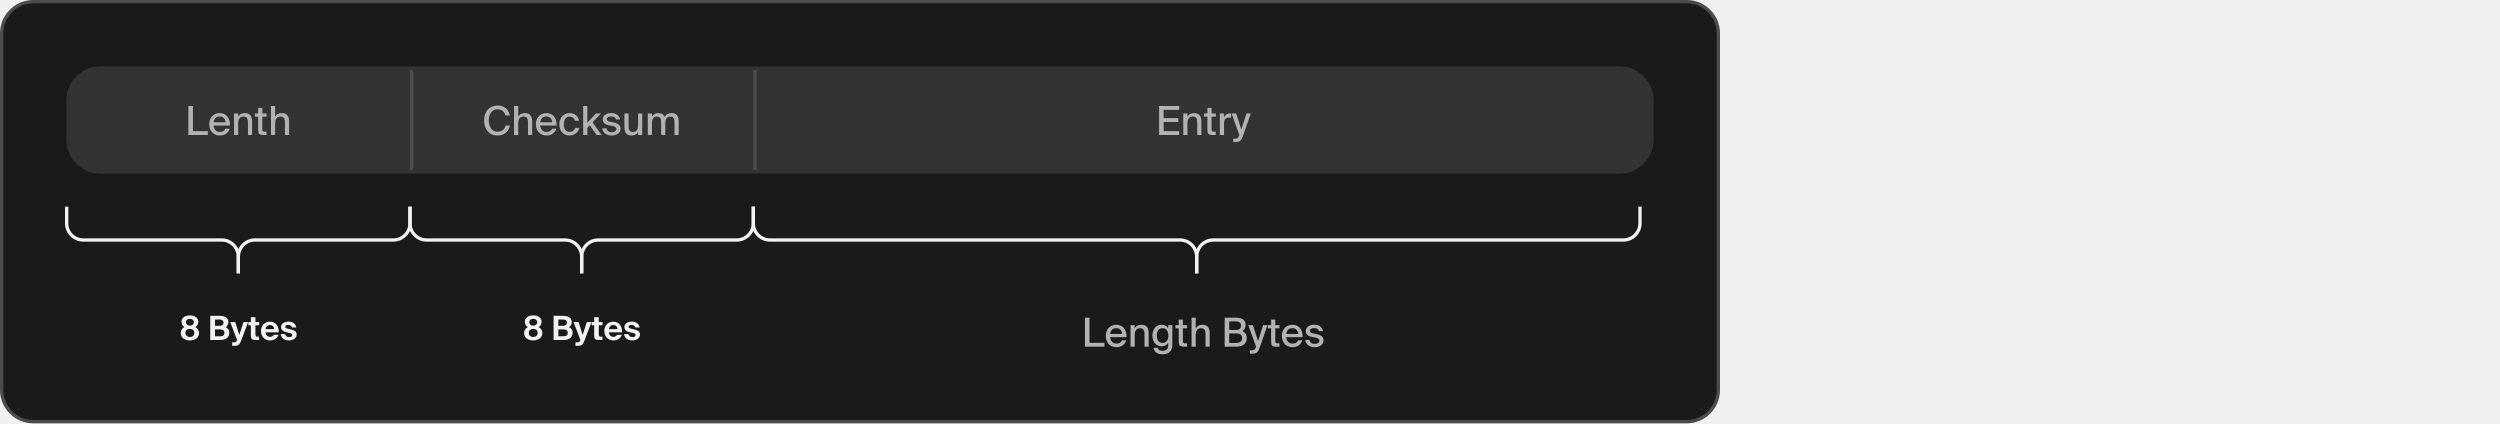
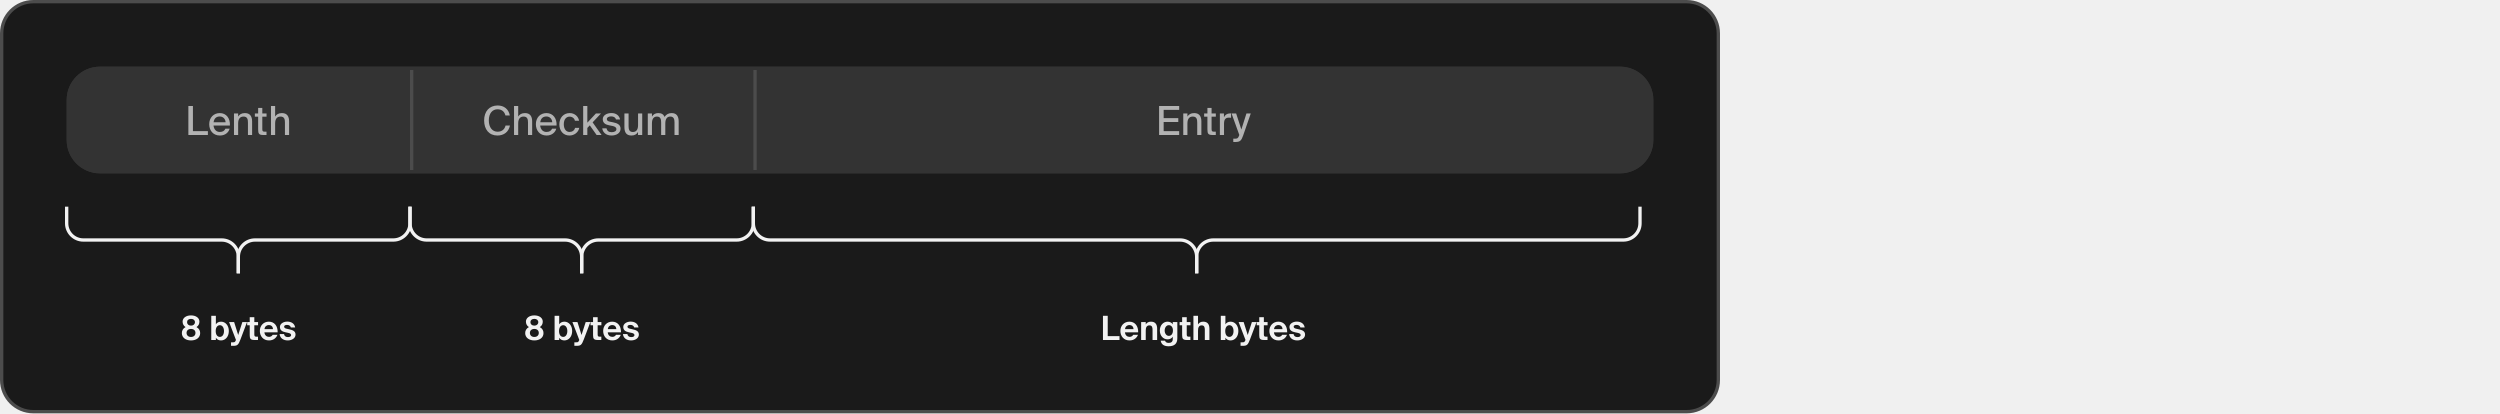
- <svg xmlns="http://www.w3.org/2000/svg" width="750" height="127" viewBox="0 0 750 127" fill="none">
-   <path d="M10 0.5H506C511.247 0.5 515.5 4.753 515.5 10V117C515.5 122.247 511.247 126.5 506 126.5H10C4.753 126.5 0.5 122.247 0.5 117V10C0.5 4.753 4.753 0.5 10 0.5Z" fill="#0D0D0D" />
-   <path d="M10 0.5H506C511.247 0.5 515.5 4.753 515.5 10V117C515.5 122.247 511.247 126.5 506 126.5H10C4.753 126.5 0.5 122.247 0.5 117V10C0.5 4.753 4.753 0.5 10 0.5Z" fill="#1A1A1A" />
-   <path d="M10 0.5H506C511.247 0.5 515.5 4.753 515.5 10V117C515.5 122.247 511.247 126.5 506 126.5H10C4.753 126.5 0.5 122.247 0.5 117V10C0.5 4.753 4.753 0.5 10 0.5Z" stroke="#4C4C4C" />
-   <g clip-path="url(#clip0_10207_20603)">
+ <svg xmlns="http://www.w3.org/2000/svg" width="750" height="124" viewBox="0 0 750 124" fill="none">
+   <path d="M10 0.5H506C511.247 0.5 515.5 4.753 515.5 10V114C515.5 119.247 511.247 123.5 506 123.5H10C4.753 123.5 0.5 119.247 0.5 114V10C0.5 4.753 4.753 0.5 10 0.5Z" fill="#0D0D0D" />
+   <path d="M10 0.5H506C511.247 0.5 515.5 4.753 515.5 10V114C515.5 119.247 511.247 123.5 506 123.5H10C4.753 123.5 0.5 119.247 0.5 114V10C0.5 4.753 4.753 0.5 10 0.5Z" fill="#1A1A1A" />
+   <path d="M10 0.5H506C511.247 0.5 515.5 4.753 515.5 10V114C515.5 119.247 511.247 123.5 506 123.5H10C4.753 123.5 0.5 119.247 0.5 114V10C0.5 4.753 4.753 0.5 10 0.5Z" stroke="#4C4C4C" />
+   <g clip-path="url(#clip0_10218_44858)">
    <rect width="103" height="32" transform="translate(20 20)" fill="#333333" />
    <path d="M57.879 31.8V39.336H62.367V40.5H56.511V31.8H57.879ZM65.935 39.588C66.847 39.588 67.351 39.216 67.627 38.604H68.887C68.599 39.672 67.615 40.656 65.983 40.656C63.907 40.656 62.767 39.132 62.767 37.26C62.767 35.256 64.111 33.924 65.947 33.924C67.939 33.924 69.103 35.556 68.971 37.656H64.051C64.183 38.856 64.915 39.588 65.935 39.588ZM65.935 34.944C64.963 34.944 64.255 35.436 64.075 36.672H67.675C67.639 35.724 66.955 34.944 65.935 34.944ZM71.444 34.044V34.98C71.816 34.344 72.463 33.924 73.472 33.924C75.031 33.924 75.632 34.932 75.632 36.432V40.5H74.383V36.768C74.383 35.844 74.24 34.968 73.052 34.968C71.96 34.968 71.444 35.736 71.444 37.032V40.5H70.195V34.044H71.444ZM77.444 34.044V32.388H78.692V34.044H79.964V34.992H78.692V38.676C78.692 39.336 78.8 39.504 79.424 39.504H79.952V40.5H79.04C77.732 40.5 77.444 40.176 77.444 38.844V34.992H76.46V34.044H77.444ZM82.541 31.8V34.98C82.913 34.344 83.561 33.924 84.569 33.924C86.129 33.924 86.729 34.932 86.729 36.432V40.5H85.481V36.768C85.481 35.844 85.337 34.968 84.149 34.968C83.057 34.968 82.541 35.736 82.541 37.032V40.5H81.293V31.8H82.541Z" fill="#B2B2B2" />
-     <mask id="path-5-inside-1_10207_20603" fill="white">
+     <mask id="path-5-inside-1_10218_44858" fill="white">
      <path d="M123 20H226V52H123V20Z" />
    </mask>
    <path d="M123 20H226V52H123V20Z" fill="#333333" />
-     <path d="M123 52H124V20H123H122V52H123Z" fill="#4C4C4C" mask="url(#path-5-inside-1_10207_20603)" />
+     <path d="M123 52H124V20H123H122V52H123Z" fill="#4C4C4C" mask="url(#path-5-inside-1_10218_44858)" />
    <path d="M151.66 37.668H152.98C152.596 39.588 151.168 40.656 149.224 40.656C146.704 40.656 145.24 38.808 145.24 36.132C145.24 33.408 146.812 31.644 149.308 31.644C151.168 31.644 152.596 32.724 152.944 34.632H151.624C151.348 33.492 150.532 32.784 149.248 32.784C147.772 32.784 146.644 33.96 146.644 36.132C146.644 38.28 147.76 39.516 149.26 39.516C150.556 39.516 151.384 38.82 151.66 37.668ZM155.459 31.8V34.98C155.831 34.344 156.479 33.924 157.487 33.924C159.047 33.924 159.647 34.932 159.647 36.432V40.5H158.399V36.768C158.399 35.844 158.255 34.968 157.067 34.968C155.975 34.968 155.459 35.736 155.459 37.032V40.5H154.211V31.8H155.459ZM163.931 39.588C164.843 39.588 165.347 39.216 165.623 38.604H166.883C166.595 39.672 165.611 40.656 163.979 40.656C161.903 40.656 160.763 39.132 160.763 37.26C160.763 35.256 162.107 33.924 163.943 33.924C165.935 33.924 167.099 35.556 166.967 37.656H162.047C162.179 38.856 162.911 39.588 163.931 39.588ZM163.931 34.944C162.959 34.944 162.251 35.436 162.071 36.672H165.671C165.635 35.724 164.951 34.944 163.931 34.944ZM170.926 33.924C172.402 33.924 173.53 34.968 173.722 36.228H172.474C172.342 35.496 171.682 34.992 170.866 34.992C169.966 34.992 169.138 35.7 169.138 37.272C169.138 38.868 169.966 39.588 170.866 39.588C171.67 39.588 172.342 39.12 172.522 38.352H173.782C173.518 39.708 172.27 40.656 170.842 40.656C168.97 40.656 167.806 39.24 167.806 37.284C167.806 35.376 169.018 33.924 170.926 33.924ZM174.953 31.8H176.201V36.804L178.769 34.044H180.293L177.785 36.708L180.473 40.5H178.985L176.933 37.608L176.201 38.388V40.5H174.953V31.8ZM186.025 35.844H184.789C184.609 35.172 184.057 34.92 183.325 34.92C182.713 34.92 182.053 35.172 182.053 35.7C182.053 36.18 182.365 36.372 182.953 36.504L183.877 36.684C185.089 36.936 186.169 37.332 186.169 38.604C186.169 39.912 184.945 40.656 183.457 40.656C181.813 40.656 180.829 39.708 180.673 38.496H181.945C182.125 39.228 182.581 39.66 183.493 39.66C184.309 39.66 184.921 39.324 184.921 38.748C184.921 38.16 184.357 37.908 183.685 37.776L182.713 37.584C181.741 37.392 180.829 36.972 180.829 35.748C180.829 34.608 182.041 33.912 183.445 33.912C184.753 33.912 185.773 34.596 186.025 35.844ZM191.406 40.5V39.588C191.034 40.248 190.41 40.656 189.438 40.656C187.914 40.656 187.326 39.72 187.326 38.148V34.044H188.574V37.812C188.574 38.736 188.73 39.6 189.858 39.6C190.914 39.6 191.418 38.832 191.418 37.548V34.044H192.666V40.5H191.406ZM195.584 37.032V40.5H194.336V34.044H195.584V34.98C195.956 34.344 196.568 33.924 197.492 33.924C198.5 33.924 199.076 34.344 199.364 35.064C199.904 34.248 200.648 33.924 201.5 33.924C203.012 33.924 203.6 34.932 203.6 36.432V40.5H202.352V36.768C202.352 35.844 202.196 34.968 201.08 34.968C200.084 34.968 199.592 35.736 199.592 37.032V40.5H198.344V36.768C198.344 35.844 198.188 34.968 197.072 34.968C196.064 34.968 195.584 35.736 195.584 37.032Z" fill="#B2B2B2" />
-     <mask id="path-8-inside-2_10207_20603" fill="white">
+     <mask id="path-8-inside-2_10218_44858" fill="white">
      <path d="M226 20H496V52H226V20Z" />
    </mask>
    <path d="M226 20H496V52H226V20Z" fill="#333333" />
-     <path d="M226 52H227V20H226H225V52H226Z" fill="#4C4C4C" mask="url(#path-8-inside-2_10207_20603)" />
+     <path d="M226 52H227V20H226H225V52H226Z" fill="#4C4C4C" mask="url(#path-8-inside-2_10218_44858)" />
    <path d="M347.728 40.5V31.8H353.752V32.964H349.096V35.448H353.488V36.6H349.096V39.336H353.752V40.5H347.728ZM356.227 34.044V34.98C356.599 34.344 357.247 33.924 358.255 33.924C359.815 33.924 360.415 34.932 360.415 36.432V40.5H359.167V36.768C359.167 35.844 359.023 34.968 357.835 34.968C356.743 34.968 356.227 35.736 356.227 37.032V40.5H354.979V34.044H356.227ZM362.227 34.044V32.388H363.475V34.044H364.747V34.992H363.475V38.676C363.475 39.336 363.583 39.504 364.207 39.504H364.735V40.5H363.823C362.515 40.5 362.227 40.176 362.227 38.844V34.992H361.243V34.044H362.227ZM369.319 34.032V35.328C369.091 35.304 368.875 35.292 368.671 35.292C367.711 35.292 367.207 35.76 367.207 37.116V40.5H365.959V34.044H367.183V35.184C367.519 34.452 368.155 34.032 368.971 34.02C369.079 34.02 369.211 34.02 369.319 34.032ZM370.583 42.6H369.983V41.604H370.475C371.147 41.604 371.435 41.544 371.747 40.632L371.795 40.488L369.467 34.044H370.847L372.407 38.856L373.931 34.044H375.227L372.947 40.644C372.407 42.168 372.047 42.6 370.583 42.6Z" fill="#B2B2B2" />
  </g>
  <rect x="20.5" y="20.5" width="475" height="31" rx="9.5" stroke="#333333" />
  <path d="M20 62V67C20 69.761 22.239 72 25 72H66.5C69.261 72 71.5 74.239 71.5 77V82" stroke="#F2F2F2" stroke-miterlimit="10" />
  <path d="M123 62V67C123 69.761 120.761 72 118 72H76.5C73.739 72 71.5 74.239 71.5 77V82" stroke="#F2F2F2" stroke-miterlimit="10" />
  <path d="M123 62V67C123 69.761 125.239 72 128 72H169.5C172.261 72 174.5 74.239 174.5 77V82" stroke="#F2F2F2" stroke-miterlimit="10" />
  <path d="M226 62V67C226 69.761 223.761 72 221 72H179.5C176.739 72 174.5 74.239 174.5 77V82" stroke="#F2F2F2" stroke-miterlimit="10" />
  <path d="M226 62V67C226 69.761 228.239 72 231 72H354C356.761 72 359 74.239 359 77V82" stroke="#F2F2F2" stroke-miterlimit="10" />
  <path d="M492 62V67C492 69.761 489.761 72 487 72H364C361.239 72 359 74.239 359 77V82" stroke="#F2F2F2" stroke-miterlimit="10" />
-   <g clip-path="url(#clip1_10207_20603)">
-     <path d="M56.961 94.62C58.501 94.62 59.491 95.41 59.491 96.48C59.491 97.13 59.241 97.73 58.611 98.12C59.421 98.59 59.711 99.22 59.711 99.93C59.711 101.34 58.501 102.13 56.961 102.13C55.441 102.13 54.221 101.34 54.221 99.93C54.221 99.22 54.521 98.57 55.331 98.12C54.731 97.77 54.441 97.13 54.441 96.49C54.441 95.41 55.441 94.62 56.961 94.62ZM56.961 98.68C56.151 98.68 55.631 99.15 55.631 99.87C55.631 100.59 56.151 101.09 56.961 101.09C57.791 101.09 58.301 100.59 58.301 99.87C58.301 99.15 57.791 98.68 56.961 98.68ZM58.151 96.65C58.151 96.05 57.681 95.66 56.961 95.66C56.241 95.66 55.781 96.05 55.781 96.65C55.781 97.25 56.241 97.69 56.961 97.69C57.681 97.69 58.151 97.25 58.151 96.65ZM63.073 102V94.75H65.893C67.163 94.75 68.533 95.15 68.533 96.64C68.533 97.32 68.083 97.93 67.713 98.17C68.273 98.44 68.793 98.86 68.793 99.86C68.793 101.42 67.503 102 66.013 102H63.073ZM64.503 98.82V100.88H66.083C66.923 100.88 67.333 100.53 67.333 99.86C67.333 99.18 66.913 98.82 66.023 98.82H64.503ZM64.503 95.87V97.74H65.983C66.663 97.74 67.063 97.42 67.063 96.78C67.063 96.21 66.653 95.87 65.983 95.87H64.503ZM70.224 103.75H69.644V102.69H70.163C70.624 102.69 70.823 102.7 71.064 102.13L71.124 101.98L69.064 96.62H70.573L71.793 100.5L73.043 96.62H74.444L72.474 101.84C71.834 103.51 71.564 103.75 70.224 103.75ZM75.254 96.62V95.16H76.634V96.62H77.754V97.57H76.634V100.35C76.634 100.9 76.824 101.01 77.314 101.01H77.734V102H76.724C75.484 102 75.254 101.62 75.254 100.55V97.57H74.494V96.62H75.254ZM83.629 99.69H79.659C79.739 100.61 80.359 101.06 81.019 101.06C81.449 101.06 81.869 100.91 82.149 100.44H83.569C83.279 101.24 82.499 102.13 81.029 102.13C79.299 102.13 78.289 100.84 78.289 99.29C78.289 97.69 79.399 96.5 80.989 96.5C82.649 96.5 83.679 97.79 83.629 99.69ZM80.979 97.51C80.459 97.51 79.789 97.83 79.679 98.74H82.229C82.199 97.83 81.559 97.51 80.979 97.51ZM88.886 98.24H87.596C87.486 97.79 87.086 97.47 86.446 97.47C85.936 97.47 85.576 97.66 85.576 97.99C85.576 98.28 85.786 98.5 86.296 98.61L87.016 98.77C88.086 99.01 88.996 99.28 88.996 100.39C88.996 101.47 87.886 102.13 86.666 102.13C85.346 102.13 84.346 101.45 84.216 100.22H85.546C85.626 100.74 85.986 101.13 86.706 101.13C87.306 101.13 87.676 100.91 87.676 100.52C87.676 100.12 87.266 99.97 86.796 99.86L85.996 99.69C84.986 99.48 84.316 99.06 84.316 98.08C84.316 97.12 85.356 96.48 86.516 96.48C87.636 96.48 88.696 97 88.886 98.24Z" fill="#F2F2F2" />
-     <path d="M159.961 94.62C161.501 94.62 162.491 95.41 162.491 96.48C162.491 97.13 162.241 97.73 161.611 98.12C162.421 98.59 162.711 99.22 162.711 99.93C162.711 101.34 161.501 102.13 159.961 102.13C158.441 102.13 157.221 101.34 157.221 99.93C157.221 99.22 157.521 98.57 158.331 98.12C157.731 97.77 157.441 97.13 157.441 96.49C157.441 95.41 158.441 94.62 159.961 94.62ZM159.961 98.68C159.151 98.68 158.631 99.15 158.631 99.87C158.631 100.59 159.151 101.09 159.961 101.09C160.791 101.09 161.301 100.59 161.301 99.87C161.301 99.15 160.791 98.68 159.961 98.68ZM161.151 96.65C161.151 96.05 160.681 95.66 159.961 95.66C159.241 95.66 158.781 96.05 158.781 96.65C158.781 97.25 159.241 97.69 159.961 97.69C160.681 97.69 161.151 97.25 161.151 96.65ZM166.073 102V94.75H168.893C170.163 94.75 171.533 95.15 171.533 96.64C171.533 97.32 171.083 97.93 170.713 98.17C171.273 98.44 171.793 98.86 171.793 99.86C171.793 101.42 170.503 102 169.013 102H166.073ZM167.503 98.82V100.88H169.083C169.923 100.88 170.333 100.53 170.333 99.86C170.333 99.18 169.913 98.82 169.023 98.82H167.503ZM167.503 95.87V97.74H168.983C169.663 97.74 170.063 97.42 170.063 96.78C170.063 96.21 169.653 95.87 168.983 95.87H167.503ZM173.223 103.75H172.643V102.69H173.163C173.623 102.69 173.823 102.7 174.063 102.13L174.123 101.98L172.063 96.62H173.573L174.793 100.5L176.043 96.62H177.443L175.473 101.84C174.833 103.51 174.563 103.75 173.223 103.75ZM178.254 96.62V95.16H179.634V96.62H180.754V97.57H179.634V100.35C179.634 100.9 179.824 101.01 180.314 101.01H180.734V102H179.724C178.484 102 178.254 101.62 178.254 100.55V97.57H177.494V96.62H178.254ZM186.629 99.69H182.659C182.739 100.61 183.359 101.06 184.019 101.06C184.449 101.06 184.869 100.91 185.149 100.44H186.569C186.279 101.24 185.499 102.13 184.029 102.13C182.299 102.13 181.289 100.84 181.289 99.29C181.289 97.69 182.399 96.5 183.989 96.5C185.649 96.5 186.679 97.79 186.629 99.69ZM183.979 97.51C183.459 97.51 182.789 97.83 182.679 98.74H185.229C185.199 97.83 184.559 97.51 183.979 97.51ZM191.886 98.24H190.596C190.486 97.79 190.086 97.47 189.446 97.47C188.936 97.47 188.576 97.66 188.576 97.99C188.576 98.28 188.786 98.5 189.296 98.61L190.016 98.77C191.086 99.01 191.996 99.28 191.996 100.39C191.996 101.47 190.886 102.13 189.666 102.13C188.346 102.13 187.346 101.45 187.216 100.22H188.546C188.626 100.74 188.986 101.13 189.706 101.13C190.306 101.13 190.676 100.91 190.676 100.52C190.676 100.12 190.266 99.97 189.796 99.86L188.996 99.69C187.986 99.48 187.316 99.06 187.316 98.08C187.316 97.12 188.356 96.48 189.516 96.48C190.636 96.48 191.696 97 191.886 98.24Z" fill="#F2F2F2" />
-     <path d="M326.848 95.3V102.836H331.336V104H325.48V95.3H326.848ZM334.904 103.088C335.816 103.088 336.32 102.716 336.596 102.104H337.856C337.568 103.172 336.584 104.156 334.952 104.156C332.876 104.156 331.736 102.632 331.736 100.76C331.736 98.756 333.08 97.424 334.916 97.424C336.908 97.424 338.072 99.056 337.94 101.156H333.02C333.152 102.356 333.884 103.088 334.904 103.088ZM334.904 98.444C333.932 98.444 333.224 98.936 333.044 100.172H336.644C336.608 99.224 335.924 98.444 334.904 98.444ZM340.412 97.544V98.48C340.784 97.844 341.432 97.424 342.44 97.424C344 97.424 344.6 98.432 344.6 99.932V104H343.352V100.268C343.352 99.344 343.208 98.468 342.02 98.468C340.928 98.468 340.412 99.236 340.412 100.532V104H339.164V97.544H340.412ZM350.456 98.492V97.544H351.704V103.244C351.704 104.432 351.452 105.068 351.008 105.512C350.516 106.028 349.748 106.292 348.752 106.292C347.3 106.292 346.256 105.668 346.052 104.312H347.336C347.468 104.9 347.828 105.248 348.776 105.248C349.364 105.248 349.796 105.092 350.072 104.78C350.324 104.504 350.456 104.18 350.456 103.508V102.824C350.06 103.496 349.424 103.892 348.464 103.892C346.964 103.892 345.716 102.716 345.716 100.652C345.716 98.6 346.964 97.424 348.464 97.424C349.424 97.424 350.06 97.82 350.456 98.492ZM350.504 100.652C350.504 99.116 349.712 98.456 348.752 98.456C347.708 98.456 347.048 99.26 347.048 100.652C347.048 102.056 347.708 102.872 348.752 102.872C349.712 102.872 350.504 102.188 350.504 100.652ZM353.619 97.544V95.888H354.867V97.544H356.139V98.492H354.867V102.176C354.867 102.836 354.975 103.004 355.599 103.004H356.127V104H355.215C353.907 104 353.619 103.676 353.619 102.344V98.492H352.635V97.544H353.619ZM358.717 95.3V98.48C359.089 97.844 359.737 97.424 360.745 97.424C362.305 97.424 362.905 98.432 362.905 99.932V104H361.657V100.268C361.657 99.344 361.513 98.468 360.325 98.468C359.233 98.468 358.717 99.236 358.717 100.532V104H357.469V95.3H358.717ZM367.398 104V95.3H370.602C372.198 95.3 373.686 95.72 373.686 97.484C373.686 98.3 373.29 99.044 372.726 99.368C373.506 99.716 374.034 100.316 374.034 101.432C374.034 103.28 372.63 104 370.854 104H367.398ZM368.766 100.04V102.872H370.89C372.054 102.872 372.63 102.356 372.63 101.432C372.63 100.472 372.066 100.04 370.818 100.04H368.766ZM368.766 96.428V98.984H370.77C371.718 98.984 372.306 98.6 372.306 97.652C372.306 96.824 371.682 96.428 370.77 96.428H368.766ZM375.593 106.1H374.993V105.104H375.485C376.157 105.104 376.445 105.044 376.757 104.132L376.805 103.988L374.477 97.544H375.857L377.417 102.356L378.941 97.544H380.237L377.957 104.144C377.417 105.668 377.057 106.1 375.593 106.1ZM381.334 97.544V95.888H382.582V97.544H383.854V98.492H382.582V102.176C382.582 102.836 382.69 103.004 383.314 103.004H383.842V104H382.93C381.622 104 381.334 103.676 381.334 102.344V98.492H380.35V97.544H381.334ZM387.732 103.088C388.644 103.088 389.148 102.716 389.424 102.104H390.684C390.396 103.172 389.412 104.156 387.78 104.156C385.704 104.156 384.564 102.632 384.564 100.76C384.564 98.756 385.908 97.424 387.744 97.424C389.736 97.424 390.9 99.056 390.768 101.156H385.848C385.98 102.356 386.712 103.088 387.732 103.088ZM387.732 98.444C386.76 98.444 386.052 98.936 385.872 100.172H389.472C389.436 99.224 388.752 98.444 387.732 98.444ZM396.924 99.344H395.688C395.508 98.672 394.956 98.42 394.224 98.42C393.612 98.42 392.952 98.672 392.952 99.2C392.952 99.68 393.264 99.872 393.852 100.004L394.776 100.184C395.988 100.436 397.068 100.832 397.068 102.104C397.068 103.412 395.844 104.156 394.356 104.156C392.712 104.156 391.728 103.208 391.572 101.996H392.844C393.024 102.728 393.48 103.16 394.392 103.16C395.208 103.16 395.82 102.824 395.82 102.248C395.82 101.66 395.256 101.408 394.584 101.276L393.612 101.084C392.64 100.892 391.728 100.472 391.728 99.248C391.728 98.108 392.94 97.412 394.344 97.412C395.652 97.412 396.672 98.096 396.924 99.344Z" fill="#B2B2B2" />
+   <g clip-path="url(#clip1_10218_44858)">
+     <path d="M57.298 94.62C58.838 94.62 59.828 95.41 59.828 96.48C59.828 97.13 59.578 97.73 58.948 98.12C59.758 98.59 60.048 99.22 60.048 99.93C60.048 101.34 58.838 102.13 57.298 102.13C55.778 102.13 54.558 101.34 54.558 99.93C54.558 99.22 54.858 98.57 55.668 98.12C55.068 97.77 54.778 97.13 54.778 96.49C54.778 95.41 55.778 94.62 57.298 94.62ZM57.298 98.68C56.488 98.68 55.968 99.15 55.968 99.87C55.968 100.59 56.488 101.09 57.298 101.09C58.128 101.09 58.638 100.59 58.638 99.87C58.638 99.15 58.128 98.68 57.298 98.68ZM58.488 96.65C58.488 96.05 58.018 95.66 57.298 95.66C56.578 95.66 56.118 96.05 56.118 96.65C56.118 97.25 56.578 97.69 57.298 97.69C58.018 97.69 58.488 97.25 58.488 96.65ZM65.97 101.07C66.69 101.07 67.2 100.37 67.2 99.32C67.2 98.27 66.69 97.56 65.97 97.56C65.21 97.56 64.71 98.23 64.71 99.31C64.71 100.42 65.21 101.07 65.97 101.07ZM64.76 102H63.38V94.75H64.76V97.31C65.05 96.8 65.63 96.5 66.31 96.5C67.61 96.5 68.65 97.62 68.65 99.31C68.65 101.03 67.59 102.13 66.31 102.13C65.75 102.13 65.11 101.92 64.76 101.32V102ZM69.887 103.75H69.307V102.69H69.827C70.287 102.69 70.487 102.7 70.727 102.13L70.787 101.98L68.727 96.62H70.237L71.457 100.5L72.707 96.62H74.107L72.137 101.84C71.497 103.51 71.227 103.75 69.887 103.75ZM74.917 96.62V95.16H76.297V96.62H77.417V97.57H76.297V100.35C76.297 100.9 76.487 101.01 76.977 101.01H77.397V102H76.387C75.147 102 74.917 101.62 74.917 100.55V97.57H74.157V96.62H74.917ZM83.292 99.69H79.322C79.402 100.61 80.022 101.06 80.682 101.06C81.112 101.06 81.532 100.91 81.812 100.44H83.232C82.942 101.24 82.162 102.13 80.692 102.13C78.962 102.13 77.952 100.84 77.952 99.29C77.952 97.69 79.062 96.5 80.652 96.5C82.312 96.5 83.342 97.79 83.292 99.69ZM80.642 97.51C80.122 97.51 79.452 97.83 79.342 98.74H81.892C81.862 97.83 81.222 97.51 80.642 97.51ZM88.549 98.24H87.259C87.149 97.79 86.749 97.47 86.109 97.47C85.599 97.47 85.239 97.66 85.239 97.99C85.239 98.28 85.449 98.5 85.959 98.61L86.679 98.77C87.749 99.01 88.659 99.28 88.659 100.39C88.659 101.47 87.549 102.13 86.329 102.13C85.009 102.13 84.009 101.45 83.879 100.22H85.209C85.289 100.74 85.649 101.13 86.369 101.13C86.969 101.13 87.339 100.91 87.339 100.52C87.339 100.12 86.929 99.97 86.459 99.86L85.659 99.69C84.649 99.48 83.979 99.06 83.979 98.08C83.979 97.12 85.019 96.48 86.179 96.48C87.299 96.48 88.359 97 88.549 98.24Z" fill="#F2F2F2" />
+     <path d="M160.298 94.62C161.838 94.62 162.828 95.41 162.828 96.48C162.828 97.13 162.578 97.73 161.948 98.12C162.758 98.59 163.048 99.22 163.048 99.93C163.048 101.34 161.838 102.13 160.298 102.13C158.778 102.13 157.558 101.34 157.558 99.93C157.558 99.22 157.858 98.57 158.668 98.12C158.068 97.77 157.778 97.13 157.778 96.49C157.778 95.41 158.778 94.62 160.298 94.62ZM160.298 98.68C159.488 98.68 158.968 99.15 158.968 99.87C158.968 100.59 159.488 101.09 160.298 101.09C161.128 101.09 161.638 100.59 161.638 99.87C161.638 99.15 161.128 98.68 160.298 98.68ZM161.488 96.65C161.488 96.05 161.018 95.66 160.298 95.66C159.578 95.66 159.118 96.05 159.118 96.65C159.118 97.25 159.578 97.69 160.298 97.69C161.018 97.69 161.488 97.25 161.488 96.65ZM168.97 101.07C169.69 101.07 170.2 100.37 170.2 99.32C170.2 98.27 169.69 97.56 168.97 97.56C168.21 97.56 167.71 98.23 167.71 99.31C167.71 100.42 168.21 101.07 168.97 101.07ZM167.76 102H166.38V94.75H167.76V97.31C168.05 96.8 168.63 96.5 169.31 96.5C170.61 96.5 171.65 97.62 171.65 99.31C171.65 101.03 170.59 102.13 169.31 102.13C168.75 102.13 168.11 101.92 167.76 101.32V102ZM172.887 103.75H172.307V102.69H172.827C173.287 102.69 173.487 102.7 173.727 102.13L173.787 101.98L171.727 96.62H173.237L174.457 100.5L175.707 96.62H177.107L175.137 101.84C174.497 103.51 174.227 103.75 172.887 103.75ZM177.917 96.62V95.16H179.297V96.62H180.417V97.57H179.297V100.35C179.297 100.9 179.487 101.01 179.977 101.01H180.397V102H179.387C178.147 102 177.917 101.62 177.917 100.55V97.57H177.157V96.62H177.917ZM186.292 99.69H182.322C182.402 100.61 183.022 101.06 183.682 101.06C184.112 101.06 184.532 100.91 184.812 100.44H186.232C185.942 101.24 185.162 102.13 183.692 102.13C181.962 102.13 180.952 100.84 180.952 99.29C180.952 97.69 182.062 96.5 183.652 96.5C185.312 96.5 186.342 97.79 186.292 99.69ZM183.642 97.51C183.122 97.51 182.452 97.83 182.342 98.74H184.892C184.862 97.83 184.222 97.51 183.642 97.51ZM191.549 98.24H190.259C190.149 97.79 189.749 97.47 189.109 97.47C188.599 97.47 188.239 97.66 188.239 97.99C188.239 98.28 188.449 98.5 188.959 98.61L189.679 98.77C190.749 99.01 191.659 99.28 191.659 100.39C191.659 101.47 190.549 102.13 189.329 102.13C188.009 102.13 187.009 101.45 186.879 100.22H188.209C188.289 100.74 188.649 101.13 189.369 101.13C189.969 101.13 190.339 100.91 190.339 100.52C190.339 100.12 189.929 99.97 189.459 99.86L188.659 99.69C187.649 99.48 186.979 99.06 186.979 98.08C186.979 97.12 188.019 96.48 189.179 96.48C190.299 96.48 191.359 97 191.549 98.24Z" fill="#F2F2F2" />
+     <path d="M332.318 94.75V100.84H335.848V102H330.888V94.75H332.318ZM341.454 99.69H337.484C337.564 100.61 338.184 101.06 338.844 101.06C339.274 101.06 339.694 100.91 339.974 100.44H341.394C341.104 101.24 340.324 102.13 338.854 102.13C337.124 102.13 336.114 100.84 336.114 99.29C336.114 97.69 337.224 96.5 338.814 96.5C340.474 96.5 341.504 97.79 341.454 99.69ZM338.804 97.51C338.284 97.51 337.614 97.83 337.504 98.74H340.054C340.024 97.83 339.384 97.51 338.804 97.51ZM343.723 96.62V97.33C344.033 96.78 344.613 96.5 345.283 96.5C346.573 96.5 347.143 97.28 347.143 98.61V102H345.763V98.91C345.763 98.22 345.613 97.61 344.833 97.61C343.923 97.61 343.723 98.35 343.723 99.2V102H342.343V96.62H343.723ZM350.64 100.76C351.41 100.76 351.88 100.11 351.88 99.15C351.88 98.2 351.41 97.55 350.64 97.55C349.93 97.55 349.4 98.26 349.4 99.16C349.4 100.05 349.93 100.76 350.64 100.76ZM351.83 96.62H353.2V101.46C353.2 103.22 352.21 103.88 350.56 103.88C349.41 103.88 348.4 103.46 348.21 102.21H349.52C349.64 102.65 350.01 102.87 350.63 102.87C351.35 102.87 351.83 102.53 351.83 101.72V101C351.48 101.59 350.85 101.81 350.29 101.81C348.97 101.81 347.95 100.72 347.95 99.15C347.95 97.62 348.94 96.5 350.29 96.5C350.97 96.5 351.59 96.85 351.83 97.32V96.62ZM354.642 96.62V95.16H356.022V96.62H357.142V97.57H356.022V100.35C356.022 100.9 356.212 101.01 356.702 101.01H357.122V102H356.112C354.872 102 354.642 101.62 354.642 100.55V97.57H353.882V96.62H354.642ZM359.406 94.75V97.33C359.716 96.78 360.296 96.5 360.966 96.5C362.256 96.5 362.826 97.28 362.826 98.61V102H361.446V98.91C361.446 98.22 361.296 97.61 360.516 97.61C359.606 97.61 359.406 98.35 359.406 99.2V102H358.026V94.75H359.406ZM368.829 101.07C369.549 101.07 370.059 100.37 370.059 99.32C370.059 98.27 369.549 97.56 368.829 97.56C368.069 97.56 367.569 98.23 367.569 99.31C367.569 100.42 368.069 101.07 368.829 101.07ZM367.619 102H366.239V94.75H367.619V97.31C367.909 96.8 368.489 96.5 369.169 96.5C370.469 96.5 371.509 97.62 371.509 99.31C371.509 101.03 370.449 102.13 369.169 102.13C368.609 102.13 367.969 101.92 367.619 101.32V102ZM372.746 103.75H372.166V102.69H372.686C373.146 102.69 373.346 102.7 373.586 102.13L373.646 101.98L371.586 96.62H373.096L374.316 100.5L375.566 96.62H376.966L374.996 101.84C374.356 103.51 374.086 103.75 372.746 103.75ZM377.777 96.62V95.16H379.157V96.62H380.277V97.57H379.157V100.35C379.157 100.9 379.347 101.01 379.837 101.01H380.257V102H379.247C378.007 102 377.777 101.62 377.777 100.55V97.57H377.017V96.62H377.777ZM386.151 99.69H382.181C382.261 100.61 382.881 101.06 383.541 101.06C383.971 101.06 384.391 100.91 384.671 100.44H386.091C385.801 101.24 385.021 102.13 383.551 102.13C381.821 102.13 380.811 100.84 380.811 99.29C380.811 97.69 381.921 96.5 383.511 96.5C385.171 96.5 386.201 97.79 386.151 99.69ZM383.501 97.51C382.981 97.51 382.311 97.83 382.201 98.74H384.751C384.721 97.83 384.081 97.51 383.501 97.51ZM391.409 98.24H390.119C390.009 97.79 389.609 97.47 388.969 97.47C388.459 97.47 388.099 97.66 388.099 97.99C388.099 98.28 388.309 98.5 388.819 98.61L389.539 98.77C390.609 99.01 391.519 99.28 391.519 100.39C391.519 101.47 390.409 102.13 389.189 102.13C387.869 102.13 386.869 101.45 386.739 100.22H388.069C388.149 100.74 388.509 101.13 389.229 101.13C389.829 101.13 390.199 100.91 390.199 100.52C390.199 100.12 389.789 99.97 389.319 99.86L388.519 99.69C387.509 99.48 386.839 99.06 386.839 98.08C386.839 97.12 387.879 96.48 389.039 96.48C390.159 96.48 391.219 97 391.409 98.24Z" fill="#F2F2F2" />
  </g>
  <defs>
-     <clipPath id="clip0_10207_20603">
+     <clipPath id="clip0_10218_44858">
      <rect x="20" y="20" width="476" height="32" rx="10" fill="white" />
    </clipPath>
-     <clipPath id="clip1_10207_20603">
-       <rect x="20" y="92" width="476" height="15" rx="7.5" fill="white" />
+     <clipPath id="clip1_10218_44858">
+       <rect x="20" y="92" width="476" height="12" rx="6" fill="white" />
    </clipPath>
  </defs>
</svg>
